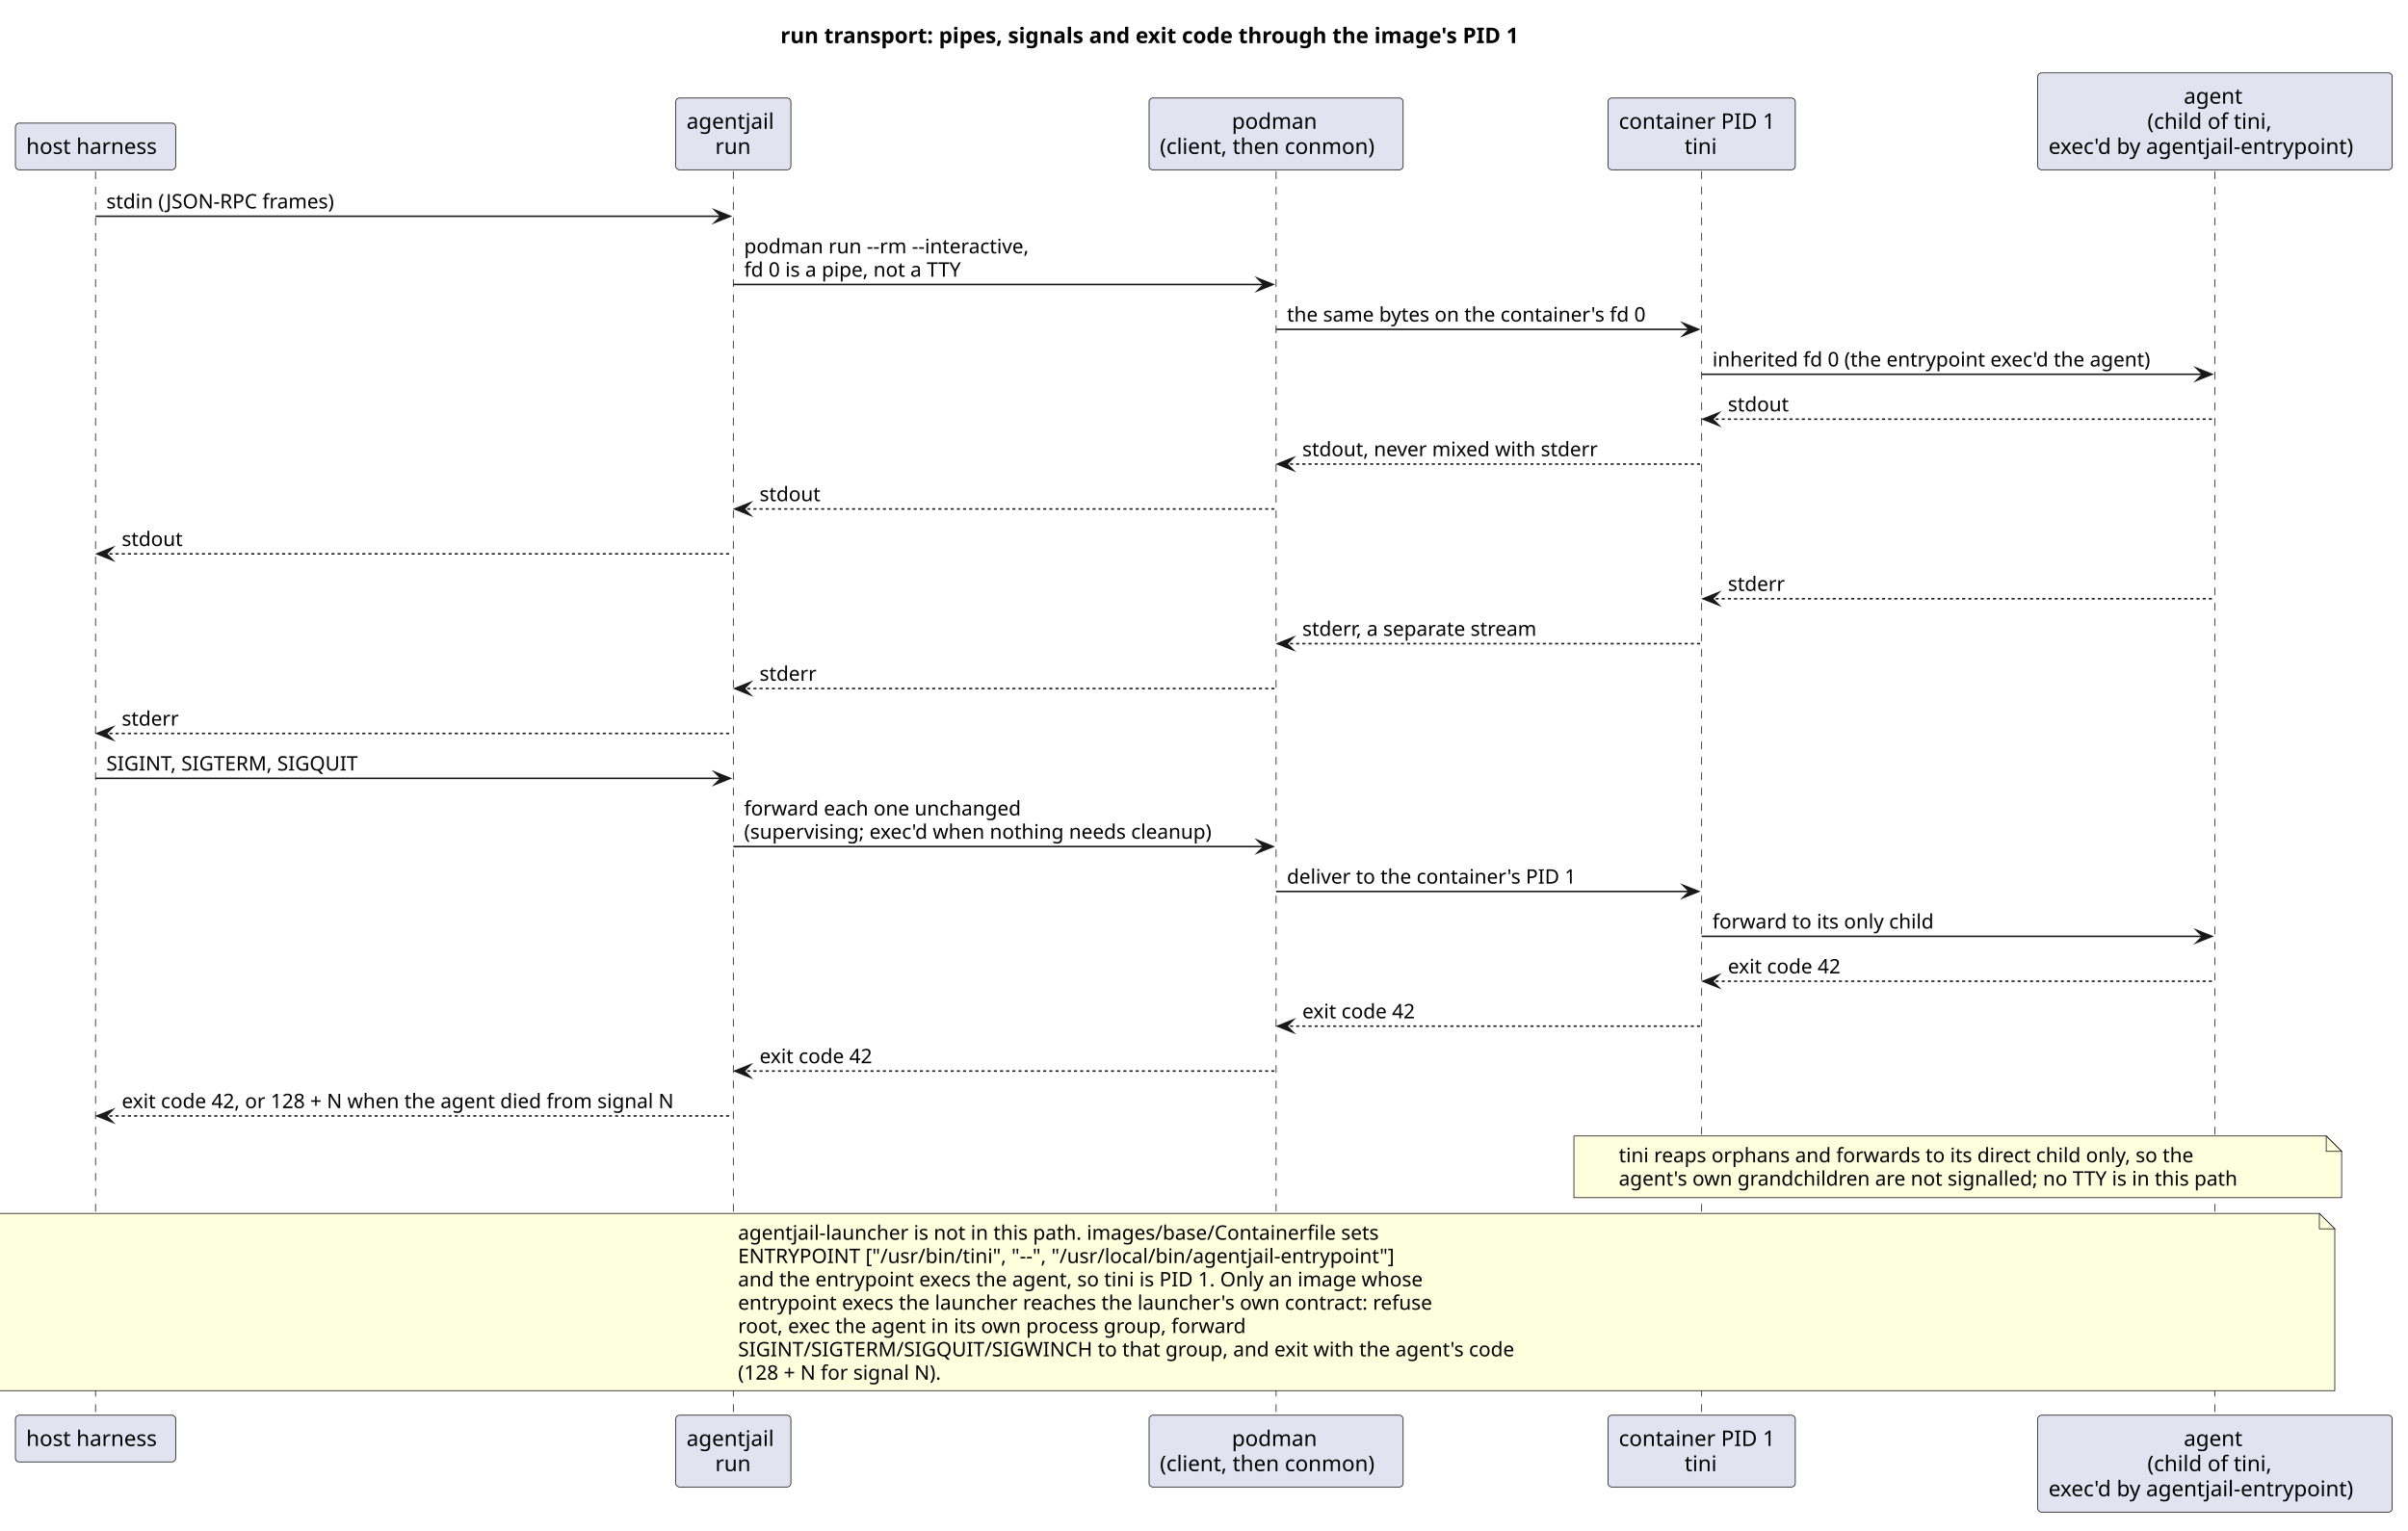
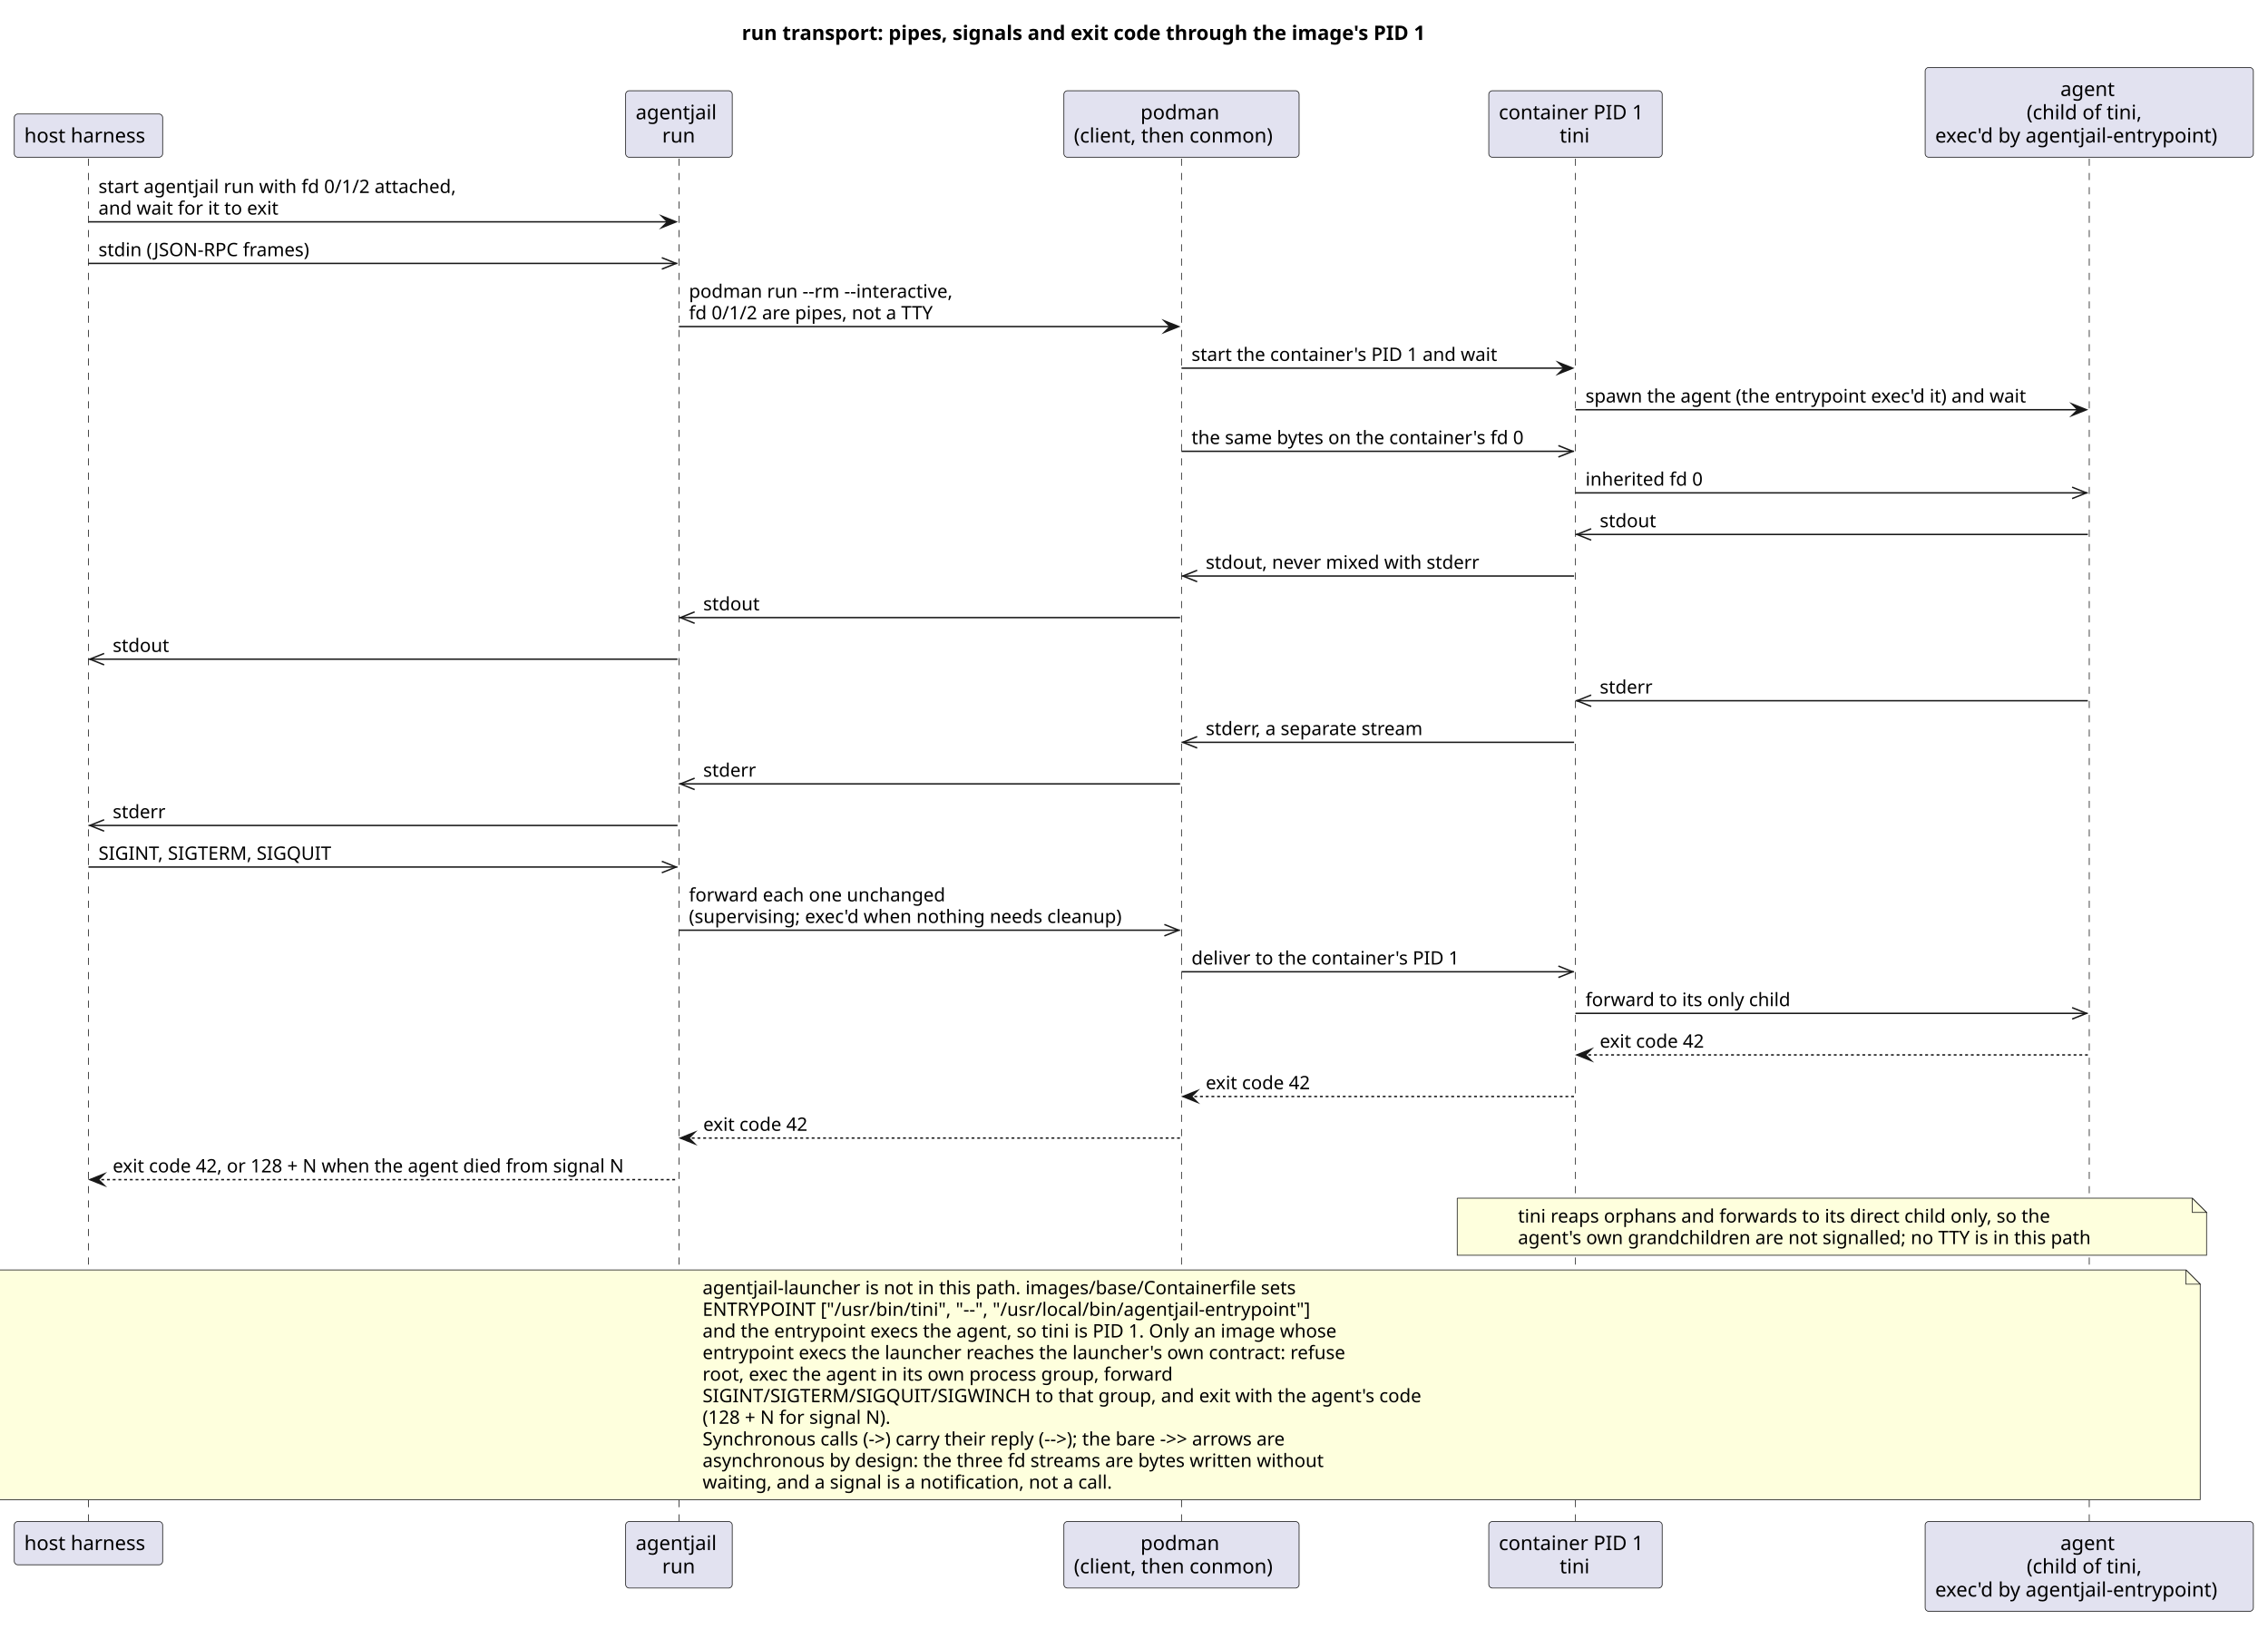
- <svg xmlns="http://www.w3.org/2000/svg" version="1.1" data-diagram-type="SEQUENCE" style="width:1562px;height:993px;background:#FFFFFF;" width="1562px" height="993px" viewBox="0 0 1562 993" zoomAndPan="magnify" preserveAspectRatio="none" contentStyleType="text/css">
+ <svg xmlns="http://www.w3.org/2000/svg" version="1.1" data-diagram-type="SEQUENCE" style="width:1589px;height:1141px;background:#FFFFFF;" width="1589px" height="1141px" viewBox="0 0 1589 1141" zoomAndPan="magnify" preserveAspectRatio="none" contentStyleType="text/css">
  <defs />
  <g font-family="sans-serif" lengthAdjust="spacing">
    <g class="title" data-source-line="7">
-       <text x="506.231" y="27.995" fill="#000" font-size="14" textLength="548.297" font-weight="700">run transport: pipes, signals and exit code through the image's PID 1</text>
+       <text x="519.72" y="27.995" fill="#000" font-size="14" textLength="548.297" font-weight="700">run transport: pipes, signals and exit code through the image's PID 1</text>
    </g>
    <g class="participant-lifeline" data-qualified-name="H" data-entity-uid="part1" id="part1-lifeline" data-source-line="9">
      <g>
-         <rect x="58.477" y="111.188" width="8" height="807.117" fill="#000" fill-opacity="0" />
-         <line x1="61.977" y1="111.188" x2="61.977" y2="918.305" style="stroke:#181818;stroke-width:0.5;stroke-dasharray:5,5;" />
+         <rect x="58.477" y="111.188" width="8" height="955.047" fill="#000" fill-opacity="0" />
+         <line x1="61.977" y1="111.188" x2="61.977" y2="1066.234" style="stroke:#181818;stroke-width:0.5;stroke-dasharray:5,5;" />
      </g>
    </g>
    <g class="participant-lifeline" data-qualified-name="C" data-entity-uid="part2" id="part2-lifeline" data-source-line="10">
      <g>
-         <rect x="472.179" y="111.188" width="8" height="807.117" fill="#000" fill-opacity="0" />
-         <line x1="475.679" y1="111.188" x2="475.679" y2="918.305" style="stroke:#181818;stroke-width:0.5;stroke-dasharray:5,5;" />
+         <rect x="472.179" y="111.188" width="8" height="955.047" fill="#000" fill-opacity="0" />
+         <line x1="475.679" y1="111.188" x2="475.679" y2="1066.234" style="stroke:#181818;stroke-width:0.5;stroke-dasharray:5,5;" />
      </g>
    </g>
    <g class="participant-lifeline" data-qualified-name="P" data-entity-uid="part3" id="part3-lifeline" data-source-line="11">
      <g>
-         <rect x="824.27" y="111.188" width="8" height="807.117" fill="#000" fill-opacity="0" />
-         <line x1="827.77" y1="111.188" x2="827.77" y2="918.305" style="stroke:#181818;stroke-width:0.5;stroke-dasharray:5,5;" />
+         <rect x="824.27" y="111.188" width="8" height="955.047" fill="#000" fill-opacity="0" />
+         <line x1="827.77" y1="111.188" x2="827.77" y2="1066.234" style="stroke:#181818;stroke-width:0.5;stroke-dasharray:5,5;" />
      </g>
    </g>
    <g class="participant-lifeline" data-qualified-name="T" data-entity-uid="part4" id="part4-lifeline" data-source-line="12">
      <g>
-         <rect x="1100.316" y="111.188" width="8" height="807.117" fill="#000" fill-opacity="0" />
-         <line x1="1103.816" y1="111.188" x2="1103.816" y2="918.305" style="stroke:#181818;stroke-width:0.5;stroke-dasharray:5,5;" />
+         <rect x="1100.316" y="111.188" width="8" height="955.047" fill="#000" fill-opacity="0" />
+         <line x1="1103.816" y1="111.188" x2="1103.816" y2="1066.234" style="stroke:#181818;stroke-width:0.5;stroke-dasharray:5,5;" />
      </g>
    </g>
    <g class="participant-lifeline" data-qualified-name="A" data-entity-uid="part5" id="part5-lifeline" data-source-line="13">
      <g>
-         <rect x="1433.289" y="111.188" width="8" height="807.117" fill="#000" fill-opacity="0" />
-         <line x1="1436.789" y1="111.188" x2="1436.789" y2="918.305" style="stroke:#181818;stroke-width:0.5;stroke-dasharray:5,5;" />
+         <rect x="1460.266" y="111.188" width="8" height="955.047" fill="#000" fill-opacity="0" />
+         <line x1="1463.766" y1="111.188" x2="1463.766" y2="1066.234" style="stroke:#181818;stroke-width:0.5;stroke-dasharray:5,5;" />
      </g>
    </g>
    <g class="participant participant-head" data-qualified-name="H" data-entity-uid="part1" id="part1-head" data-source-line="9">
      <rect x="10" y="79.891" width="103.954" height="30.297" fill="#E2E2F0" style="stroke:#181818;stroke-width:0.5;" rx="2.5" ry="2.5" />
      <text x="17" y="99.886" fill="#000" font-size="14" textLength="89.954">host harness</text>
    </g>
    <g class="participant participant-head" data-qualified-name="C" data-entity-uid="part2" id="part2-head" data-source-line="10">
      <rect x="438.334" y="63.594" width="74.689" height="46.594" fill="#E2E2F0" style="stroke:#181818;stroke-width:0.5;" rx="2.5" ry="2.5" />
      <text x="445.334" y="83.589" fill="#000" font-size="14" textLength="60.689">agentjail</text>
      <text x="463.928" y="99.886" fill="#000" font-size="14" textLength="23.502">run</text>
    </g>
    <g class="participant participant-head" data-qualified-name="P" data-entity-uid="part3" id="part3-head" data-source-line="11">
      <rect x="745.376" y="63.594" width="164.787" height="46.594" fill="#E2E2F0" style="stroke:#181818;stroke-width:0.5;" rx="2.5" ry="2.5" />
      <text x="799.056" y="83.589" fill="#000" font-size="14" textLength="57.429">podman</text>
      <text x="752.376" y="99.886" fill="#000" font-size="14" textLength="150.787">(client, then conmon)</text>
    </g>
    <g class="participant participant-head" data-qualified-name="T" data-entity-uid="part4" id="part4-head" data-source-line="12">
      <rect x="1043.069" y="63.594" width="121.495" height="46.594" fill="#E2E2F0" style="stroke:#181818;stroke-width:0.5;" rx="2.5" ry="2.5" />
      <text x="1050.069" y="83.589" fill="#000" font-size="14" textLength="107.495">container PID 1</text>
      <text x="1092.746" y="99.886" fill="#000" font-size="14" textLength="22.142">tini</text>
    </g>
    <g class="participant participant-head" data-qualified-name="A" data-entity-uid="part5" id="part5-head" data-source-line="13">
-       <rect x="1321.818" y="47.297" width="229.94" height="62.891" fill="#E2E2F0" style="stroke:#181818;stroke-width:0.5;" rx="2.5" ry="2.5" />
-       <text x="1416.568" y="67.292" fill="#000" font-size="14" textLength="40.441">agent</text>
-       <text x="1392.946" y="83.589" fill="#000" font-size="14" textLength="87.685">(child of tini,</text>
-       <text x="1328.818" y="99.886" fill="#000" font-size="14" textLength="215.94">exec'd by agentjail-entrypoint)</text>
+       <rect x="1348.796" y="47.297" width="229.94" height="62.891" fill="#E2E2F0" style="stroke:#181818;stroke-width:0.5;" rx="2.5" ry="2.5" />
+       <text x="1443.545" y="67.292" fill="#000" font-size="14" textLength="40.441">agent</text>
+       <text x="1419.924" y="83.589" fill="#000" font-size="14" textLength="87.685">(child of tini,</text>
+       <text x="1355.796" y="99.886" fill="#000" font-size="14" textLength="215.94">exec'd by agentjail-entrypoint)</text>
    </g>
    <g class="participant participant-tail" data-qualified-name="H" data-entity-uid="part1" id="part1-tail" data-source-line="9">
-       <rect x="10" y="918.305" width="103.954" height="30.297" fill="#E2E2F0" style="stroke:#181818;stroke-width:0.5;" rx="2.5" ry="2.5" />
-       <text x="17" y="938.3" fill="#000" font-size="14" textLength="89.954">host harness</text>
+       <rect x="10" y="1066.234" width="103.954" height="30.297" fill="#E2E2F0" style="stroke:#181818;stroke-width:0.5;" rx="2.5" ry="2.5" />
+       <text x="17" y="1086.229" fill="#000" font-size="14" textLength="89.954">host harness</text>
    </g>
    <g class="participant participant-tail" data-qualified-name="C" data-entity-uid="part2" id="part2-tail" data-source-line="10">
-       <rect x="438.334" y="918.305" width="74.689" height="46.594" fill="#E2E2F0" style="stroke:#181818;stroke-width:0.5;" rx="2.5" ry="2.5" />
-       <text x="445.334" y="938.3" fill="#000" font-size="14" textLength="60.689">agentjail</text>
-       <text x="463.928" y="954.597" fill="#000" font-size="14" textLength="23.502">run</text>
+       <rect x="438.334" y="1066.234" width="74.689" height="46.594" fill="#E2E2F0" style="stroke:#181818;stroke-width:0.5;" rx="2.5" ry="2.5" />
+       <text x="445.334" y="1086.229" fill="#000" font-size="14" textLength="60.689">agentjail</text>
+       <text x="463.928" y="1102.526" fill="#000" font-size="14" textLength="23.502">run</text>
    </g>
    <g class="participant participant-tail" data-qualified-name="P" data-entity-uid="part3" id="part3-tail" data-source-line="11">
-       <rect x="745.376" y="918.305" width="164.787" height="46.594" fill="#E2E2F0" style="stroke:#181818;stroke-width:0.5;" rx="2.5" ry="2.5" />
-       <text x="799.056" y="938.3" fill="#000" font-size="14" textLength="57.429">podman</text>
-       <text x="752.376" y="954.597" fill="#000" font-size="14" textLength="150.787">(client, then conmon)</text>
+       <rect x="745.376" y="1066.234" width="164.787" height="46.594" fill="#E2E2F0" style="stroke:#181818;stroke-width:0.5;" rx="2.5" ry="2.5" />
+       <text x="799.056" y="1086.229" fill="#000" font-size="14" textLength="57.429">podman</text>
+       <text x="752.376" y="1102.526" fill="#000" font-size="14" textLength="150.787">(client, then conmon)</text>
    </g>
    <g class="participant participant-tail" data-qualified-name="T" data-entity-uid="part4" id="part4-tail" data-source-line="12">
-       <rect x="1043.069" y="918.305" width="121.495" height="46.594" fill="#E2E2F0" style="stroke:#181818;stroke-width:0.5;" rx="2.5" ry="2.5" />
-       <text x="1050.069" y="938.3" fill="#000" font-size="14" textLength="107.495">container PID 1</text>
-       <text x="1092.746" y="954.597" fill="#000" font-size="14" textLength="22.142">tini</text>
+       <rect x="1043.069" y="1066.234" width="121.495" height="46.594" fill="#E2E2F0" style="stroke:#181818;stroke-width:0.5;" rx="2.5" ry="2.5" />
+       <text x="1050.069" y="1086.229" fill="#000" font-size="14" textLength="107.495">container PID 1</text>
+       <text x="1092.746" y="1102.526" fill="#000" font-size="14" textLength="22.142">tini</text>
    </g>
    <g class="participant participant-tail" data-qualified-name="A" data-entity-uid="part5" id="part5-tail" data-source-line="13">
-       <rect x="1321.818" y="918.305" width="229.94" height="62.891" fill="#E2E2F0" style="stroke:#181818;stroke-width:0.5;" rx="2.5" ry="2.5" />
-       <text x="1416.568" y="938.3" fill="#000" font-size="14" textLength="40.441">agent</text>
-       <text x="1392.946" y="954.597" fill="#000" font-size="14" textLength="87.685">(child of tini,</text>
-       <text x="1328.818" y="970.894" fill="#000" font-size="14" textLength="215.94">exec'd by agentjail-entrypoint)</text>
+       <rect x="1348.796" y="1066.234" width="229.94" height="62.891" fill="#E2E2F0" style="stroke:#181818;stroke-width:0.5;" rx="2.5" ry="2.5" />
+       <text x="1443.545" y="1086.229" fill="#000" font-size="14" textLength="40.441">agent</text>
+       <text x="1419.924" y="1102.526" fill="#000" font-size="14" textLength="87.685">(child of tini,</text>
+       <text x="1355.796" y="1118.823" fill="#000" font-size="14" textLength="215.94">exec'd by agentjail-entrypoint)</text>
    </g>
    <g class="message" data-entity-1="part1" data-entity-2="part2" id="msg1" data-source-line="15">
-       <polygon points="463.679,136.32,473.679,140.32,463.679,144.32,467.679,140.32" fill="#181818" style="stroke:#181818;stroke-width:1;stroke-linejoin:miter;stroke-miterlimit:10;" />
-       <line x1="61.977" y1="140.32" x2="469.679" y2="140.32" style="stroke:#181818;stroke-width:1;" />
-       <text x="68.977" y="135.254" fill="#000" font-size="13" textLength="158.387">stdin (JSON-RPC frames)</text>
-     </g>
-     <g class="message" data-entity-1="part2" data-entity-2="part3" id="msg2" data-source-line="16">
-       <polygon points="815.77,180.586,825.77,184.586,815.77,188.586,819.77,184.586" fill="#181818" style="stroke:#181818;stroke-width:1;stroke-linejoin:miter;stroke-miterlimit:10;" />
-       <line x1="475.679" y1="184.586" x2="821.77" y2="184.586" style="stroke:#181818;stroke-width:1;" />
-       <text x="482.679" y="164.387" fill="#000" font-size="13" textLength="198.256">podman run --rm --interactive,</text>
-       <text x="482.679" y="179.52" fill="#000" font-size="13" textLength="153.702">fd 0 is a pipe, not a TTY</text>
-     </g>
-     <g class="message" data-entity-1="part3" data-entity-2="part4" id="msg3" data-source-line="17">
-       <polygon points="1091.816,209.719,1101.816,213.719,1091.816,217.719,1095.816,213.719" fill="#181818" style="stroke:#181818;stroke-width:1;stroke-linejoin:miter;stroke-miterlimit:10;" />
-       <line x1="827.77" y1="213.719" x2="1097.816" y2="213.719" style="stroke:#181818;stroke-width:1;" />
-       <text x="834.77" y="208.653" fill="#000" font-size="13" textLength="252.046">the same bytes on the container's fd 0</text>
-     </g>
-     <g class="message" data-entity-1="part4" data-entity-2="part5" id="msg4" data-source-line="18">
-       <polygon points="1424.789,238.852,1434.789,242.852,1424.789,246.852,1428.789,242.852" fill="#181818" style="stroke:#181818;stroke-width:1;stroke-linejoin:miter;stroke-miterlimit:10;" />
-       <line x1="1103.816" y1="242.852" x2="1430.789" y2="242.852" style="stroke:#181818;stroke-width:1;" />
-       <text x="1110.816" y="237.786" fill="#000" font-size="13" textLength="308.972">inherited fd 0 (the entrypoint exec'd the agent)</text>
-     </g>
-     <g class="message" data-entity-1="part5" data-entity-2="part4" id="msg5" data-source-line="19">
-       <polygon points="1114.816,267.984,1104.816,271.984,1114.816,275.984,1110.816,271.984" fill="#181818" style="stroke:#181818;stroke-width:1;stroke-linejoin:miter;stroke-miterlimit:10;" />
-       <line x1="1108.816" y1="271.984" x2="1435.789" y2="271.984" style="stroke:#181818;stroke-width:1;stroke-dasharray:2,2;" />
-       <text x="1120.816" y="266.918" fill="#000" font-size="13" textLength="41.412">stdout</text>
-     </g>
-     <g class="message" data-entity-1="part4" data-entity-2="part3" id="msg6" data-source-line="20">
-       <polygon points="838.77,297.117,828.77,301.117,838.77,305.117,834.77,301.117" fill="#181818" style="stroke:#181818;stroke-width:1;stroke-linejoin:miter;stroke-miterlimit:10;" />
-       <line x1="832.77" y1="301.117" x2="1102.816" y2="301.117" style="stroke:#181818;stroke-width:1;stroke-dasharray:2,2;" />
-       <text x="844.77" y="296.051" fill="#000" font-size="13" textLength="205.956">stdout, never mixed with stderr</text>
-     </g>
-     <g class="message" data-entity-1="part3" data-entity-2="part2" id="msg7" data-source-line="21">
-       <polygon points="486.679,326.25,476.679,330.25,486.679,334.25,482.679,330.25" fill="#181818" style="stroke:#181818;stroke-width:1;stroke-linejoin:miter;stroke-miterlimit:10;" />
-       <line x1="480.679" y1="330.25" x2="826.77" y2="330.25" style="stroke:#181818;stroke-width:1;stroke-dasharray:2,2;" />
-       <text x="492.679" y="325.184" fill="#000" font-size="13" textLength="41.412">stdout</text>
-     </g>
-     <g class="message" data-entity-1="part2" data-entity-2="part1" id="msg8" data-source-line="22">
-       <polygon points="72.977,355.383,62.977,359.383,72.977,363.383,68.977,359.383" fill="#181818" style="stroke:#181818;stroke-width:1;stroke-linejoin:miter;stroke-miterlimit:10;" />
-       <line x1="66.977" y1="359.383" x2="474.679" y2="359.383" style="stroke:#181818;stroke-width:1;stroke-dasharray:2,2;" />
-       <text x="78.977" y="354.317" fill="#000" font-size="13" textLength="41.412">stdout</text>
-     </g>
-     <g class="message" data-entity-1="part5" data-entity-2="part4" id="msg9" data-source-line="23">
-       <polygon points="1114.816,384.516,1104.816,388.516,1114.816,392.516,1110.816,388.516" fill="#181818" style="stroke:#181818;stroke-width:1;stroke-linejoin:miter;stroke-miterlimit:10;" />
-       <line x1="1108.816" y1="388.516" x2="1435.789" y2="388.516" style="stroke:#181818;stroke-width:1;stroke-dasharray:2,2;" />
-       <text x="1120.816" y="383.45" fill="#000" font-size="13" textLength="38.81">stderr</text>
-     </g>
-     <g class="message" data-entity-1="part4" data-entity-2="part3" id="msg10" data-source-line="24">
-       <polygon points="838.77,413.648,828.77,417.648,838.77,421.648,834.77,417.648" fill="#181818" style="stroke:#181818;stroke-width:1;stroke-linejoin:miter;stroke-miterlimit:10;" />
-       <line x1="832.77" y1="417.648" x2="1102.816" y2="417.648" style="stroke:#181818;stroke-width:1;stroke-dasharray:2,2;" />
-       <text x="844.77" y="412.583" fill="#000" font-size="13" textLength="166.543">stderr, a separate stream</text>
-     </g>
-     <g class="message" data-entity-1="part3" data-entity-2="part2" id="msg11" data-source-line="25">
-       <polygon points="486.679,442.781,476.679,446.781,486.679,450.781,482.679,446.781" fill="#181818" style="stroke:#181818;stroke-width:1;stroke-linejoin:miter;stroke-miterlimit:10;" />
-       <line x1="480.679" y1="446.781" x2="826.77" y2="446.781" style="stroke:#181818;stroke-width:1;stroke-dasharray:2,2;" />
-       <text x="492.679" y="441.715" fill="#000" font-size="13" textLength="38.81">stderr</text>
-     </g>
-     <g class="message" data-entity-1="part2" data-entity-2="part1" id="msg12" data-source-line="26">
-       <polygon points="72.977,471.914,62.977,475.914,72.977,479.914,68.977,475.914" fill="#181818" style="stroke:#181818;stroke-width:1;stroke-linejoin:miter;stroke-miterlimit:10;" />
-       <line x1="66.977" y1="475.914" x2="474.679" y2="475.914" style="stroke:#181818;stroke-width:1;stroke-dasharray:2,2;" />
-       <text x="78.977" y="470.848" fill="#000" font-size="13" textLength="38.81">stderr</text>
-     </g>
-     <g class="message" data-entity-1="part1" data-entity-2="part2" id="msg13" data-source-line="27">
-       <polygon points="463.679,501.047,473.679,505.047,463.679,509.047,467.679,505.047" fill="#181818" style="stroke:#181818;stroke-width:1;stroke-linejoin:miter;stroke-miterlimit:10;" />
-       <line x1="61.977" y1="505.047" x2="469.679" y2="505.047" style="stroke:#181818;stroke-width:1;" />
-       <text x="68.977" y="499.981" fill="#000" font-size="13" textLength="172.434">SIGINT, SIGTERM, SIGQUIT</text>
-     </g>
-     <g class="message" data-entity-1="part2" data-entity-2="part3" id="msg14" data-source-line="28">
-       <polygon points="815.77,545.313,825.77,549.313,815.77,553.313,819.77,549.313" fill="#181818" style="stroke:#181818;stroke-width:1;stroke-linejoin:miter;stroke-miterlimit:10;" />
-       <line x1="475.679" y1="549.313" x2="821.77" y2="549.313" style="stroke:#181818;stroke-width:1;" />
-       <text x="482.679" y="529.114" fill="#000" font-size="13" textLength="190.582">forward each one unchanged</text>
-       <text x="482.679" y="544.247" fill="#000" font-size="13" textLength="328.091">(supervising; exec'd when nothing needs cleanup)</text>
-     </g>
-     <g class="message" data-entity-1="part3" data-entity-2="part4" id="msg15" data-source-line="29">
-       <polygon points="1091.816,574.445,1101.816,578.445,1091.816,582.445,1095.816,578.445" fill="#181818" style="stroke:#181818;stroke-width:1;stroke-linejoin:miter;stroke-miterlimit:10;" />
-       <line x1="827.77" y1="578.445" x2="1097.816" y2="578.445" style="stroke:#181818;stroke-width:1;" />
-       <text x="834.77" y="573.379" fill="#000" font-size="13" textLength="201.456">deliver to the container's PID 1</text>
-     </g>
-     <g class="message" data-entity-1="part4" data-entity-2="part5" id="msg16" data-source-line="30">
-       <polygon points="1424.789,603.578,1434.789,607.578,1424.789,611.578,1428.789,607.578" fill="#181818" style="stroke:#181818;stroke-width:1;stroke-linejoin:miter;stroke-miterlimit:10;" />
-       <line x1="1103.816" y1="607.578" x2="1430.789" y2="607.578" style="stroke:#181818;stroke-width:1;" />
-       <text x="1110.816" y="602.512" fill="#000" font-size="13" textLength="153.493">forward to its only child</text>
-     </g>
-     <g class="message" data-entity-1="part5" data-entity-2="part4" id="msg17" data-source-line="31">
-       <polygon points="1114.816,632.711,1104.816,636.711,1114.816,640.711,1110.816,636.711" fill="#181818" style="stroke:#181818;stroke-width:1;stroke-linejoin:miter;stroke-miterlimit:10;" />
-       <line x1="1108.816" y1="636.711" x2="1435.789" y2="636.711" style="stroke:#181818;stroke-width:1;stroke-dasharray:2,2;" />
-       <text x="1120.816" y="631.645" fill="#000" font-size="13" textLength="80.558">exit code 42</text>
-     </g>
-     <g class="message" data-entity-1="part4" data-entity-2="part3" id="msg18" data-source-line="32">
-       <polygon points="838.77,661.844,828.77,665.844,838.77,669.844,834.77,665.844" fill="#181818" style="stroke:#181818;stroke-width:1;stroke-linejoin:miter;stroke-miterlimit:10;" />
-       <line x1="832.77" y1="665.844" x2="1102.816" y2="665.844" style="stroke:#181818;stroke-width:1;stroke-dasharray:2,2;" />
-       <text x="844.77" y="660.778" fill="#000" font-size="13" textLength="80.558">exit code 42</text>
-     </g>
-     <g class="message" data-entity-1="part3" data-entity-2="part2" id="msg19" data-source-line="33">
-       <polygon points="486.679,690.977,476.679,694.977,486.679,698.977,482.679,694.977" fill="#181818" style="stroke:#181818;stroke-width:1;stroke-linejoin:miter;stroke-miterlimit:10;" />
-       <line x1="480.679" y1="694.977" x2="826.77" y2="694.977" style="stroke:#181818;stroke-width:1;stroke-dasharray:2,2;" />
-       <text x="492.679" y="689.911" fill="#000" font-size="13" textLength="80.558">exit code 42</text>
-     </g>
-     <g class="message" data-entity-1="part2" data-entity-2="part1" id="msg20" data-source-line="34">
-       <polygon points="72.977,720.109,62.977,724.109,72.977,728.109,68.977,724.109" fill="#181818" style="stroke:#181818;stroke-width:1;stroke-linejoin:miter;stroke-miterlimit:10;" />
-       <line x1="66.977" y1="724.109" x2="474.679" y2="724.109" style="stroke:#181818;stroke-width:1;stroke-dasharray:2,2;" />
-       <text x="78.977" y="719.043" fill="#000" font-size="13" textLength="389.702">exit code 42, or 128 + N when the agent died from signal N</text>
-     </g>
-     <path d="M1020.958,737.109 L1020.958,777.109 L1518.958,777.109 L1518.958,747.109 L1508.958,737.109 L1020.958,737.109" style="stroke:#181818;stroke-width:0.5;" fill="#FEFFDD" />
-     <path d="M1508.958,737.109 L1508.958,747.109 L1518.958,747.109 L1508.958,737.109" style="stroke:#181818;stroke-width:0.5;" fill="#FEFFDD" />
-     <text x="1050.052" y="754.176" fill="#000" font-size="13" textLength="400.956">tini reaps orphans and forwards to its direct child only, so the</text>
-     <text x="1050.052" y="769.309" fill="#000" font-size="13" textLength="431.501">agent's own grandchildren are not signalled; no TTY is in this path</text>
-     <path d="M-16.497,787.375 L-16.497,902.375 L1514.503,902.375 L1514.503,797.375 L1504.503,787.375 L-16.497,787.375" style="stroke:#181818;stroke-width:0.5;" fill="#FEFFDD" />
-     <path d="M1504.503,787.375 L1504.503,797.375 L1514.503,797.375 L1504.503,787.375" style="stroke:#181818;stroke-width:0.5;" fill="#FEFFDD" />
-     <text x="478.729" y="804.442" fill="#000" font-size="13" textLength="444.672">agentjail-launcher is not in this path. images/base/Containerfile sets</text>
-     <text x="478.729" y="819.575" fill="#000" font-size="13" textLength="449.49">ENTRYPOINT ["/usr/bin/tini", "--", "/usr/local/bin/agentjail-entrypoint"]</text>
-     <text x="478.729" y="834.708" fill="#000" font-size="13" textLength="479.629">and the entrypoint execs the agent, so tini is PID 1. Only an image whose</text>
-     <text x="478.729" y="849.84" fill="#000" font-size="13" textLength="486.51">entrypoint execs the launcher reaches the launcher's own contract: refuse</text>
-     <text x="478.729" y="864.973" fill="#000" font-size="13" textLength="354.041">root, exec the agent in its own process group, forward</text>
-     <text x="478.729" y="880.106" fill="#000" font-size="13" textLength="532.308">SIGINT/SIGTERM/SIGQUIT/SIGWINCH to that group, and exit with the agent's code</text>
-     <text x="478.729" y="895.239" fill="#000" font-size="13" textLength="146.421">(128 + N for signal N).</text>
+       <polygon points="463.679,151.453,473.679,155.453,463.679,159.453,467.679,155.453" fill="#181818" style="stroke:#181818;stroke-width:1;stroke-linejoin:miter;stroke-miterlimit:10;" />
+       <line x1="61.977" y1="155.453" x2="469.679" y2="155.453" style="stroke:#181818;stroke-width:1;" />
+       <text x="68.977" y="135.254" fill="#000" font-size="13" textLength="269.128">start agentjail run with fd 0/1/2 attached,</text>
+       <text x="68.977" y="150.387" fill="#000" font-size="13" textLength="136.462">and wait for it to exit</text>
+     </g>
+     <g class="message" data-entity-1="part1" data-entity-2="part2" id="msg2" data-source-line="16">
+       <line x1="473.679" y1="184.586" x2="463.679" y2="180.586" style="stroke:#181818;stroke-width:1;" />
+       <line x1="473.679" y1="184.586" x2="463.679" y2="188.586" style="stroke:#181818;stroke-width:1;" />
+       <line x1="61.977" y1="184.586" x2="474.679" y2="184.586" style="stroke:#181818;stroke-width:1;" />
+       <text x="68.977" y="179.52" fill="#000" font-size="13" textLength="158.387">stdin (JSON-RPC frames)</text>
+     </g>
+     <g class="message" data-entity-1="part2" data-entity-2="part3" id="msg3" data-source-line="17">
+       <polygon points="815.77,224.852,825.77,228.852,815.77,232.852,819.77,228.852" fill="#181818" style="stroke:#181818;stroke-width:1;stroke-linejoin:miter;stroke-miterlimit:10;" />
+       <line x1="475.679" y1="228.852" x2="821.77" y2="228.852" style="stroke:#181818;stroke-width:1;" />
+       <text x="482.679" y="208.653" fill="#000" font-size="13" textLength="198.256">podman run --rm --interactive,</text>
+       <text x="482.679" y="223.786" fill="#000" font-size="13" textLength="184.603">fd 0/1/2 are pipes, not a TTY</text>
+     </g>
+     <g class="message" data-entity-1="part3" data-entity-2="part4" id="msg4" data-source-line="18">
+       <polygon points="1091.816,253.984,1101.816,257.984,1091.816,261.984,1095.816,257.984" fill="#181818" style="stroke:#181818;stroke-width:1;stroke-linejoin:miter;stroke-miterlimit:10;" />
+       <line x1="827.77" y1="257.984" x2="1097.816" y2="257.984" style="stroke:#181818;stroke-width:1;" />
+       <text x="834.77" y="252.918" fill="#000" font-size="13" textLength="230.071">start the container's PID 1 and wait</text>
+     </g>
+     <g class="message" data-entity-1="part4" data-entity-2="part5" id="msg5" data-source-line="19">
+       <polygon points="1451.766,283.117,1461.766,287.117,1451.766,291.117,1455.766,287.117" fill="#181818" style="stroke:#181818;stroke-width:1;stroke-linejoin:miter;stroke-miterlimit:10;" />
+       <line x1="1103.816" y1="287.117" x2="1457.766" y2="287.117" style="stroke:#181818;stroke-width:1;" />
+       <text x="1110.816" y="282.051" fill="#000" font-size="13" textLength="335.95">spawn the agent (the entrypoint exec'd it) and wait</text>
+     </g>
+     <g class="message" data-entity-1="part3" data-entity-2="part4" id="msg6" data-source-line="20">
+       <line x1="1101.816" y1="316.25" x2="1091.816" y2="312.25" style="stroke:#181818;stroke-width:1;" />
+       <line x1="1101.816" y1="316.25" x2="1091.816" y2="320.25" style="stroke:#181818;stroke-width:1;" />
+       <line x1="827.77" y1="316.25" x2="1102.816" y2="316.25" style="stroke:#181818;stroke-width:1;" />
+       <text x="834.77" y="311.184" fill="#000" font-size="13" textLength="252.046">the same bytes on the container's fd 0</text>
+     </g>
+     <g class="message" data-entity-1="part4" data-entity-2="part5" id="msg7" data-source-line="21">
+       <line x1="1461.766" y1="345.383" x2="1451.766" y2="341.383" style="stroke:#181818;stroke-width:1;" />
+       <line x1="1461.766" y1="345.383" x2="1451.766" y2="349.383" style="stroke:#181818;stroke-width:1;" />
+       <line x1="1103.816" y1="345.383" x2="1462.766" y2="345.383" style="stroke:#181818;stroke-width:1;" />
+       <text x="1110.816" y="340.317" fill="#000" font-size="13" textLength="87.756">inherited fd 0</text>
+     </g>
+     <g class="message" data-entity-1="part5" data-entity-2="part4" id="msg8" data-source-line="22">
+       <line x1="1104.816" y1="374.516" x2="1114.816" y2="370.516" style="stroke:#181818;stroke-width:1;" />
+       <line x1="1104.816" y1="374.516" x2="1114.816" y2="378.516" style="stroke:#181818;stroke-width:1;" />
+       <line x1="1103.816" y1="374.516" x2="1462.766" y2="374.516" style="stroke:#181818;stroke-width:1;" />
+       <text x="1120.816" y="369.45" fill="#000" font-size="13" textLength="41.412">stdout</text>
+     </g>
+     <g class="message" data-entity-1="part4" data-entity-2="part3" id="msg9" data-source-line="23">
+       <line x1="828.77" y1="403.648" x2="838.77" y2="399.648" style="stroke:#181818;stroke-width:1;" />
+       <line x1="828.77" y1="403.648" x2="838.77" y2="407.648" style="stroke:#181818;stroke-width:1;" />
+       <line x1="827.77" y1="403.648" x2="1102.816" y2="403.648" style="stroke:#181818;stroke-width:1;" />
+       <text x="844.77" y="398.583" fill="#000" font-size="13" textLength="205.956">stdout, never mixed with stderr</text>
+     </g>
+     <g class="message" data-entity-1="part3" data-entity-2="part2" id="msg10" data-source-line="24">
+       <line x1="476.679" y1="432.781" x2="486.679" y2="428.781" style="stroke:#181818;stroke-width:1;" />
+       <line x1="476.679" y1="432.781" x2="486.679" y2="436.781" style="stroke:#181818;stroke-width:1;" />
+       <line x1="475.679" y1="432.781" x2="826.77" y2="432.781" style="stroke:#181818;stroke-width:1;" />
+       <text x="492.679" y="427.715" fill="#000" font-size="13" textLength="41.412">stdout</text>
+     </g>
+     <g class="message" data-entity-1="part2" data-entity-2="part1" id="msg11" data-source-line="25">
+       <line x1="62.977" y1="461.914" x2="72.977" y2="457.914" style="stroke:#181818;stroke-width:1;" />
+       <line x1="62.977" y1="461.914" x2="72.977" y2="465.914" style="stroke:#181818;stroke-width:1;" />
+       <line x1="61.977" y1="461.914" x2="474.679" y2="461.914" style="stroke:#181818;stroke-width:1;" />
+       <text x="78.977" y="456.848" fill="#000" font-size="13" textLength="41.412">stdout</text>
+     </g>
+     <g class="message" data-entity-1="part5" data-entity-2="part4" id="msg12" data-source-line="26">
+       <line x1="1104.816" y1="491.047" x2="1114.816" y2="487.047" style="stroke:#181818;stroke-width:1;" />
+       <line x1="1104.816" y1="491.047" x2="1114.816" y2="495.047" style="stroke:#181818;stroke-width:1;" />
+       <line x1="1103.816" y1="491.047" x2="1462.766" y2="491.047" style="stroke:#181818;stroke-width:1;" />
+       <text x="1120.816" y="485.981" fill="#000" font-size="13" textLength="38.81">stderr</text>
+     </g>
+     <g class="message" data-entity-1="part4" data-entity-2="part3" id="msg13" data-source-line="27">
+       <line x1="828.77" y1="520.18" x2="838.77" y2="516.18" style="stroke:#181818;stroke-width:1;" />
+       <line x1="828.77" y1="520.18" x2="838.77" y2="524.18" style="stroke:#181818;stroke-width:1;" />
+       <line x1="827.77" y1="520.18" x2="1102.816" y2="520.18" style="stroke:#181818;stroke-width:1;" />
+       <text x="844.77" y="515.114" fill="#000" font-size="13" textLength="166.543">stderr, a separate stream</text>
+     </g>
+     <g class="message" data-entity-1="part3" data-entity-2="part2" id="msg14" data-source-line="28">
+       <line x1="476.679" y1="549.313" x2="486.679" y2="545.313" style="stroke:#181818;stroke-width:1;" />
+       <line x1="476.679" y1="549.313" x2="486.679" y2="553.313" style="stroke:#181818;stroke-width:1;" />
+       <line x1="475.679" y1="549.313" x2="826.77" y2="549.313" style="stroke:#181818;stroke-width:1;" />
+       <text x="492.679" y="544.247" fill="#000" font-size="13" textLength="38.81">stderr</text>
+     </g>
+     <g class="message" data-entity-1="part2" data-entity-2="part1" id="msg15" data-source-line="29">
+       <line x1="62.977" y1="578.445" x2="72.977" y2="574.445" style="stroke:#181818;stroke-width:1;" />
+       <line x1="62.977" y1="578.445" x2="72.977" y2="582.445" style="stroke:#181818;stroke-width:1;" />
+       <line x1="61.977" y1="578.445" x2="474.679" y2="578.445" style="stroke:#181818;stroke-width:1;" />
+       <text x="78.977" y="573.379" fill="#000" font-size="13" textLength="38.81">stderr</text>
+     </g>
+     <g class="message" data-entity-1="part1" data-entity-2="part2" id="msg16" data-source-line="30">
+       <line x1="473.679" y1="607.578" x2="463.679" y2="603.578" style="stroke:#181818;stroke-width:1;" />
+       <line x1="473.679" y1="607.578" x2="463.679" y2="611.578" style="stroke:#181818;stroke-width:1;" />
+       <line x1="61.977" y1="607.578" x2="474.679" y2="607.578" style="stroke:#181818;stroke-width:1;" />
+       <text x="68.977" y="602.512" fill="#000" font-size="13" textLength="172.434">SIGINT, SIGTERM, SIGQUIT</text>
+     </g>
+     <g class="message" data-entity-1="part2" data-entity-2="part3" id="msg17" data-source-line="31">
+       <line x1="825.77" y1="651.844" x2="815.77" y2="647.844" style="stroke:#181818;stroke-width:1;" />
+       <line x1="825.77" y1="651.844" x2="815.77" y2="655.844" style="stroke:#181818;stroke-width:1;" />
+       <line x1="475.679" y1="651.844" x2="826.77" y2="651.844" style="stroke:#181818;stroke-width:1;" />
+       <text x="482.679" y="631.645" fill="#000" font-size="13" textLength="190.582">forward each one unchanged</text>
+       <text x="482.679" y="646.778" fill="#000" font-size="13" textLength="328.091">(supervising; exec'd when nothing needs cleanup)</text>
+     </g>
+     <g class="message" data-entity-1="part3" data-entity-2="part4" id="msg18" data-source-line="32">
+       <line x1="1101.816" y1="680.977" x2="1091.816" y2="676.977" style="stroke:#181818;stroke-width:1;" />
+       <line x1="1101.816" y1="680.977" x2="1091.816" y2="684.977" style="stroke:#181818;stroke-width:1;" />
+       <line x1="827.77" y1="680.977" x2="1102.816" y2="680.977" style="stroke:#181818;stroke-width:1;" />
+       <text x="834.77" y="675.911" fill="#000" font-size="13" textLength="201.456">deliver to the container's PID 1</text>
+     </g>
+     <g class="message" data-entity-1="part4" data-entity-2="part5" id="msg19" data-source-line="33">
+       <line x1="1461.766" y1="710.109" x2="1451.766" y2="706.109" style="stroke:#181818;stroke-width:1;" />
+       <line x1="1461.766" y1="710.109" x2="1451.766" y2="714.109" style="stroke:#181818;stroke-width:1;" />
+       <line x1="1103.816" y1="710.109" x2="1462.766" y2="710.109" style="stroke:#181818;stroke-width:1;" />
+       <text x="1110.816" y="705.043" fill="#000" font-size="13" textLength="153.493">forward to its only child</text>
+     </g>
+     <g class="message" data-entity-1="part5" data-entity-2="part4" id="msg20" data-source-line="34">
+       <polygon points="1114.816,735.242,1104.816,739.242,1114.816,743.242,1110.816,739.242" fill="#181818" style="stroke:#181818;stroke-width:1;stroke-linejoin:miter;stroke-miterlimit:10;" />
+       <line x1="1108.816" y1="739.242" x2="1462.766" y2="739.242" style="stroke:#181818;stroke-width:1;stroke-dasharray:2,2;" />
+       <text x="1120.816" y="734.176" fill="#000" font-size="13" textLength="80.558">exit code 42</text>
+     </g>
+     <g class="message" data-entity-1="part4" data-entity-2="part3" id="msg21" data-source-line="35">
+       <polygon points="838.77,764.375,828.77,768.375,838.77,772.375,834.77,768.375" fill="#181818" style="stroke:#181818;stroke-width:1;stroke-linejoin:miter;stroke-miterlimit:10;" />
+       <line x1="832.77" y1="768.375" x2="1102.816" y2="768.375" style="stroke:#181818;stroke-width:1;stroke-dasharray:2,2;" />
+       <text x="844.77" y="763.309" fill="#000" font-size="13" textLength="80.558">exit code 42</text>
+     </g>
+     <g class="message" data-entity-1="part3" data-entity-2="part2" id="msg22" data-source-line="36">
+       <polygon points="486.679,793.508,476.679,797.508,486.679,801.508,482.679,797.508" fill="#181818" style="stroke:#181818;stroke-width:1;stroke-linejoin:miter;stroke-miterlimit:10;" />
+       <line x1="480.679" y1="797.508" x2="826.77" y2="797.508" style="stroke:#181818;stroke-width:1;stroke-dasharray:2,2;" />
+       <text x="492.679" y="792.442" fill="#000" font-size="13" textLength="80.558">exit code 42</text>
+     </g>
+     <g class="message" data-entity-1="part2" data-entity-2="part1" id="msg23" data-source-line="37">
+       <polygon points="72.977,822.641,62.977,826.641,72.977,830.641,68.977,826.641" fill="#181818" style="stroke:#181818;stroke-width:1;stroke-linejoin:miter;stroke-miterlimit:10;" />
+       <line x1="66.977" y1="826.641" x2="474.679" y2="826.641" style="stroke:#181818;stroke-width:1;stroke-dasharray:2,2;" />
+       <text x="78.977" y="821.575" fill="#000" font-size="13" textLength="389.702">exit code 42, or 128 + N when the agent died from signal N</text>
+     </g>
+     <path d="M1020.958,839.641 L1020.958,879.641 L1545.958,879.641 L1545.958,849.641 L1535.958,839.641 L1020.958,839.641" style="stroke:#181818;stroke-width:0.5;" fill="#FEFFDD" />
+     <path d="M1535.958,839.641 L1535.958,849.641 L1545.958,849.641 L1535.958,839.641" style="stroke:#181818;stroke-width:0.5;" fill="#FEFFDD" />
+     <text x="1063.541" y="856.708" fill="#000" font-size="13" textLength="400.956">tini reaps orphans and forwards to its direct child only, so the</text>
+     <text x="1063.541" y="871.84" fill="#000" font-size="13" textLength="431.501">agent's own grandchildren are not signalled; no TTY is in this path</text>
+     <path d="M-16.497,889.906 L-16.497,1050.906 L1541.503,1050.906 L1541.503,899.906 L1531.503,889.906 L-16.497,889.906" style="stroke:#181818;stroke-width:0.5;" fill="#FEFFDD" />
+     <path d="M1531.503,889.906 L1531.503,899.906 L1541.503,899.906 L1531.503,889.906" style="stroke:#181818;stroke-width:0.5;" fill="#FEFFDD" />
+     <text x="492.218" y="906.973" fill="#000" font-size="13" textLength="444.672">agentjail-launcher is not in this path. images/base/Containerfile sets</text>
+     <text x="492.218" y="922.106" fill="#000" font-size="13" textLength="449.49">ENTRYPOINT ["/usr/bin/tini", "--", "/usr/local/bin/agentjail-entrypoint"]</text>
+     <text x="492.218" y="937.239" fill="#000" font-size="13" textLength="479.629">and the entrypoint execs the agent, so tini is PID 1. Only an image whose</text>
+     <text x="492.218" y="952.372" fill="#000" font-size="13" textLength="486.51">entrypoint execs the launcher reaches the launcher's own contract: refuse</text>
+     <text x="492.218" y="967.504" fill="#000" font-size="13" textLength="354.041">root, exec the agent in its own process group, forward</text>
+     <text x="492.218" y="982.637" fill="#000" font-size="13" textLength="532.308">SIGINT/SIGTERM/SIGQUIT/SIGWINCH to that group, and exit with the agent's code</text>
+     <text x="492.218" y="997.77" fill="#000" font-size="13" textLength="146.421">(128 + N for signal N).</text>
+     <text x="492.218" y="1012.903" fill="#000" font-size="13" textLength="458.548">Synchronous calls (-&gt;) carry their reply (--&gt;); the bare -&gt;&gt; arrows are</text>
+     <text x="492.218" y="1028.036" fill="#000" font-size="13" textLength="468.806">asynchronous by design: the three fd streams are bytes written without</text>
+     <text x="492.218" y="1043.168" fill="#000" font-size="13" textLength="310.927">waiting, and a signal is a notification, not a call.</text>
  </g>
</svg>
